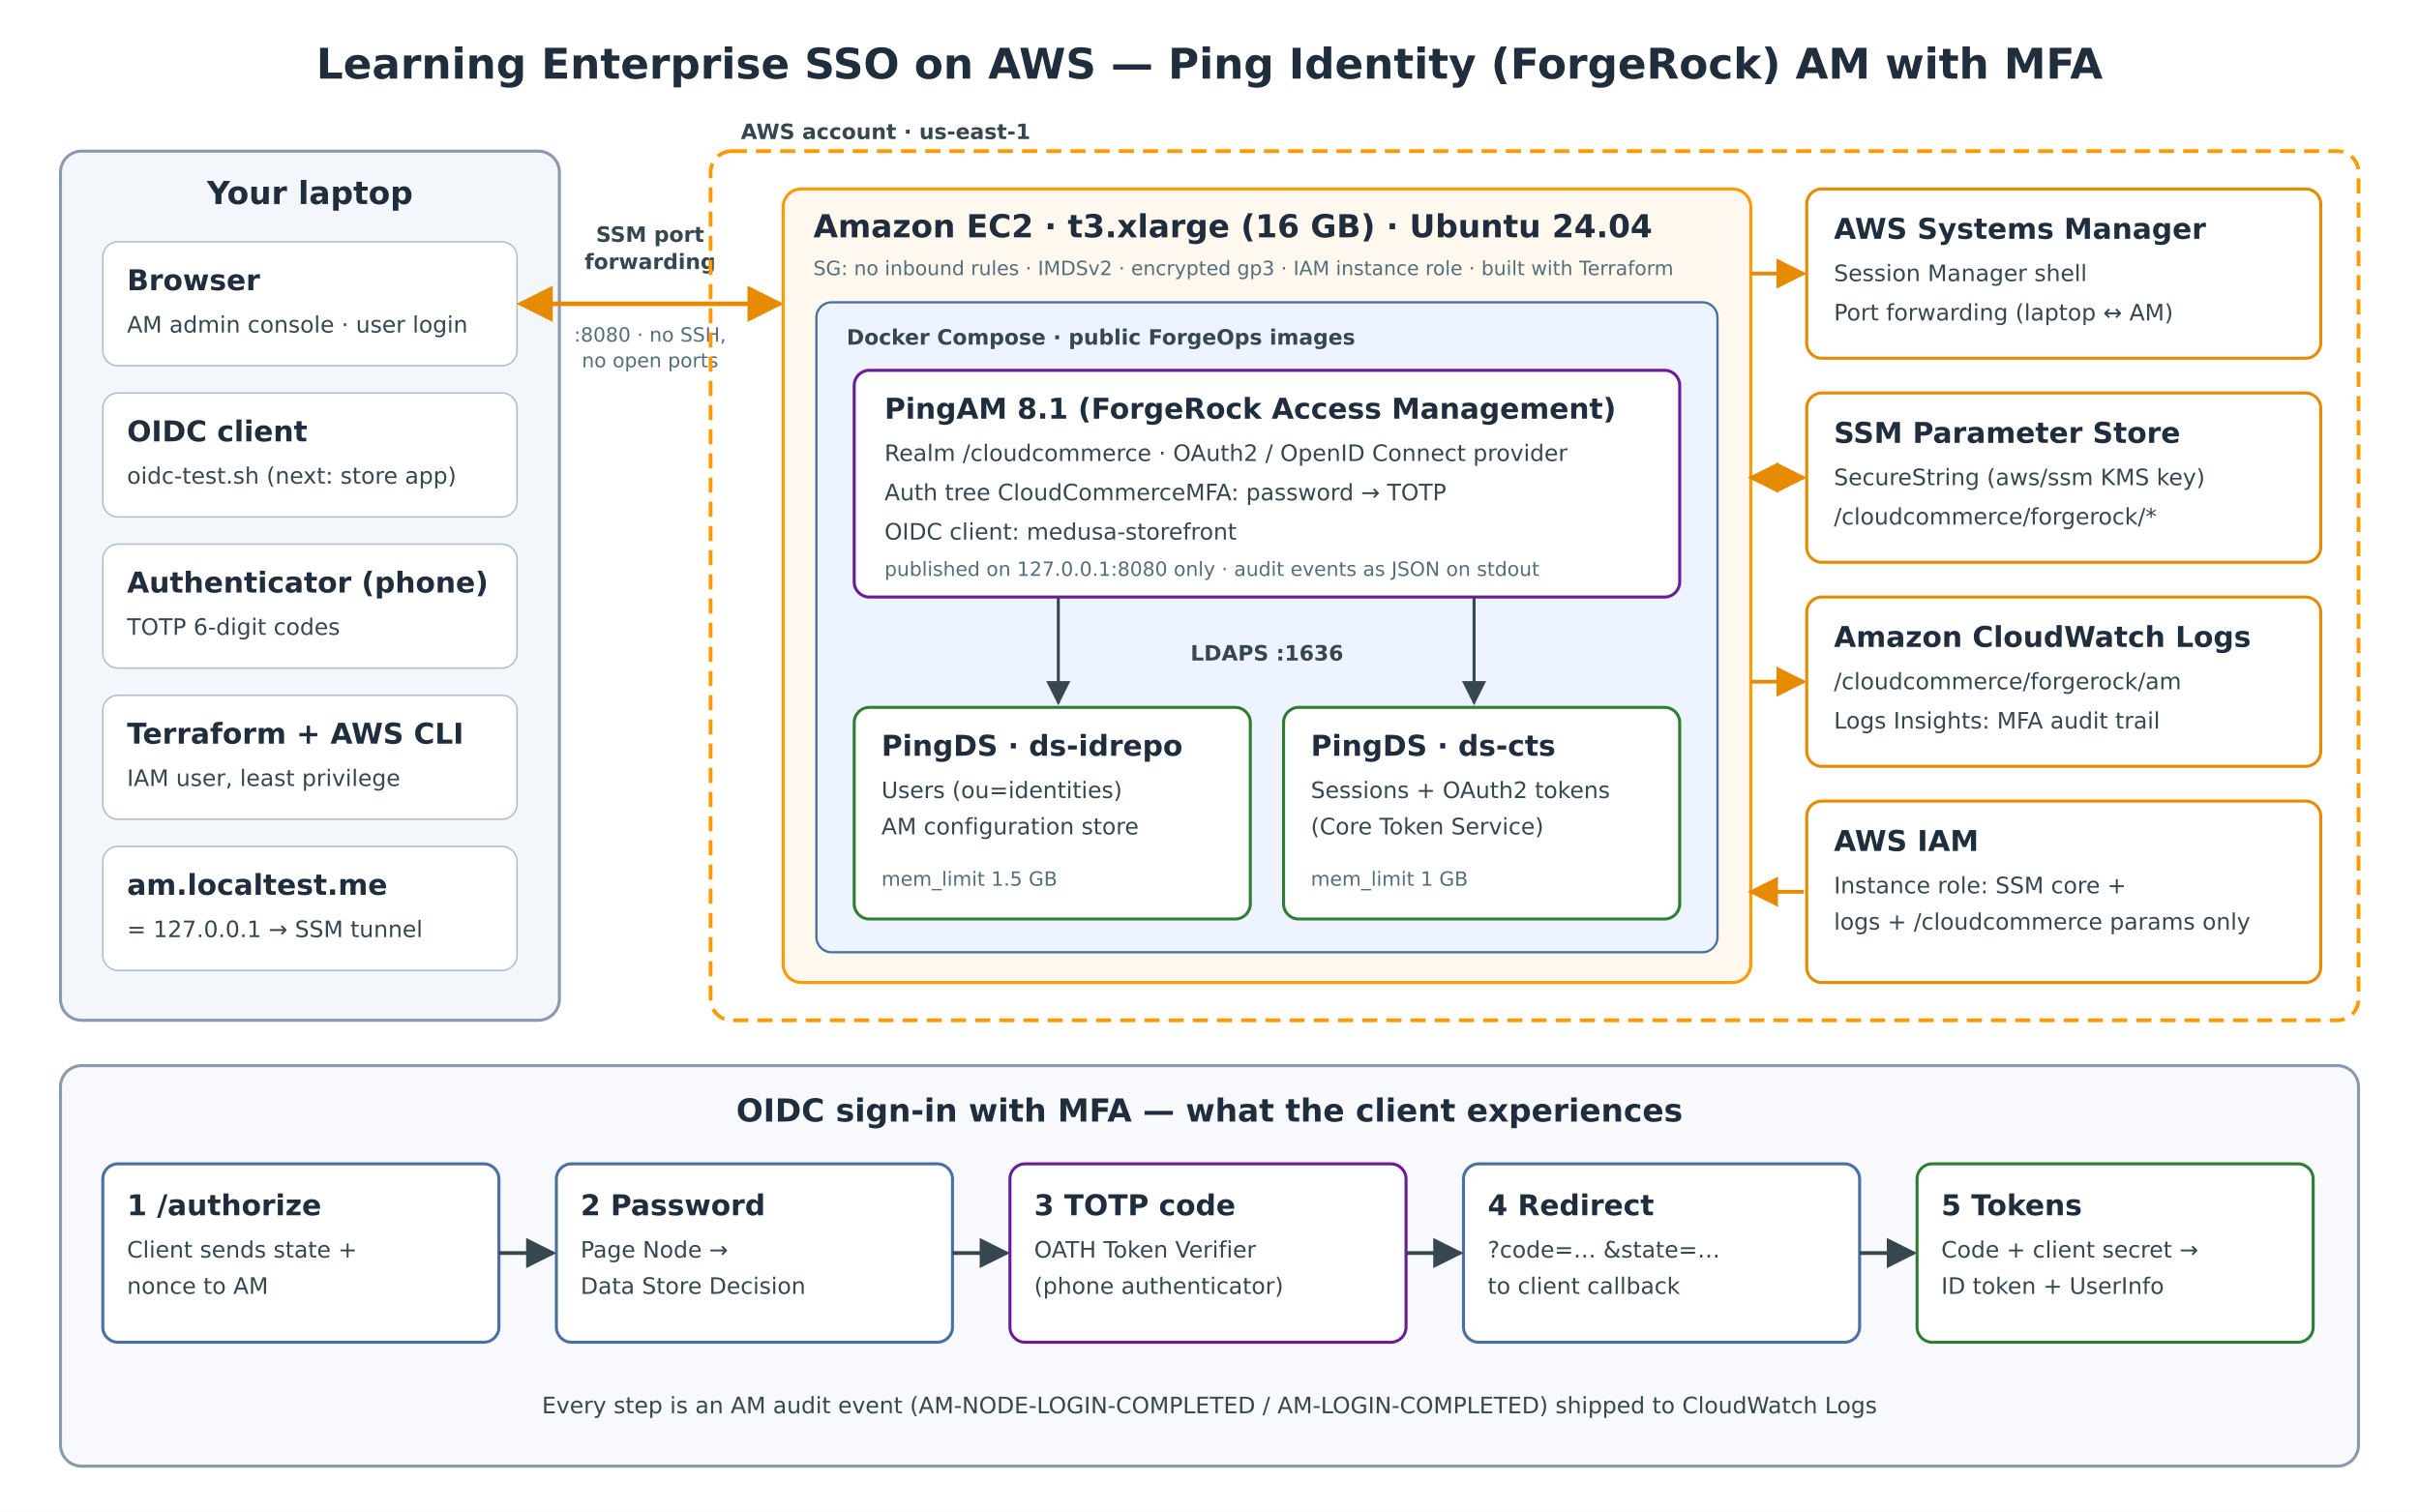
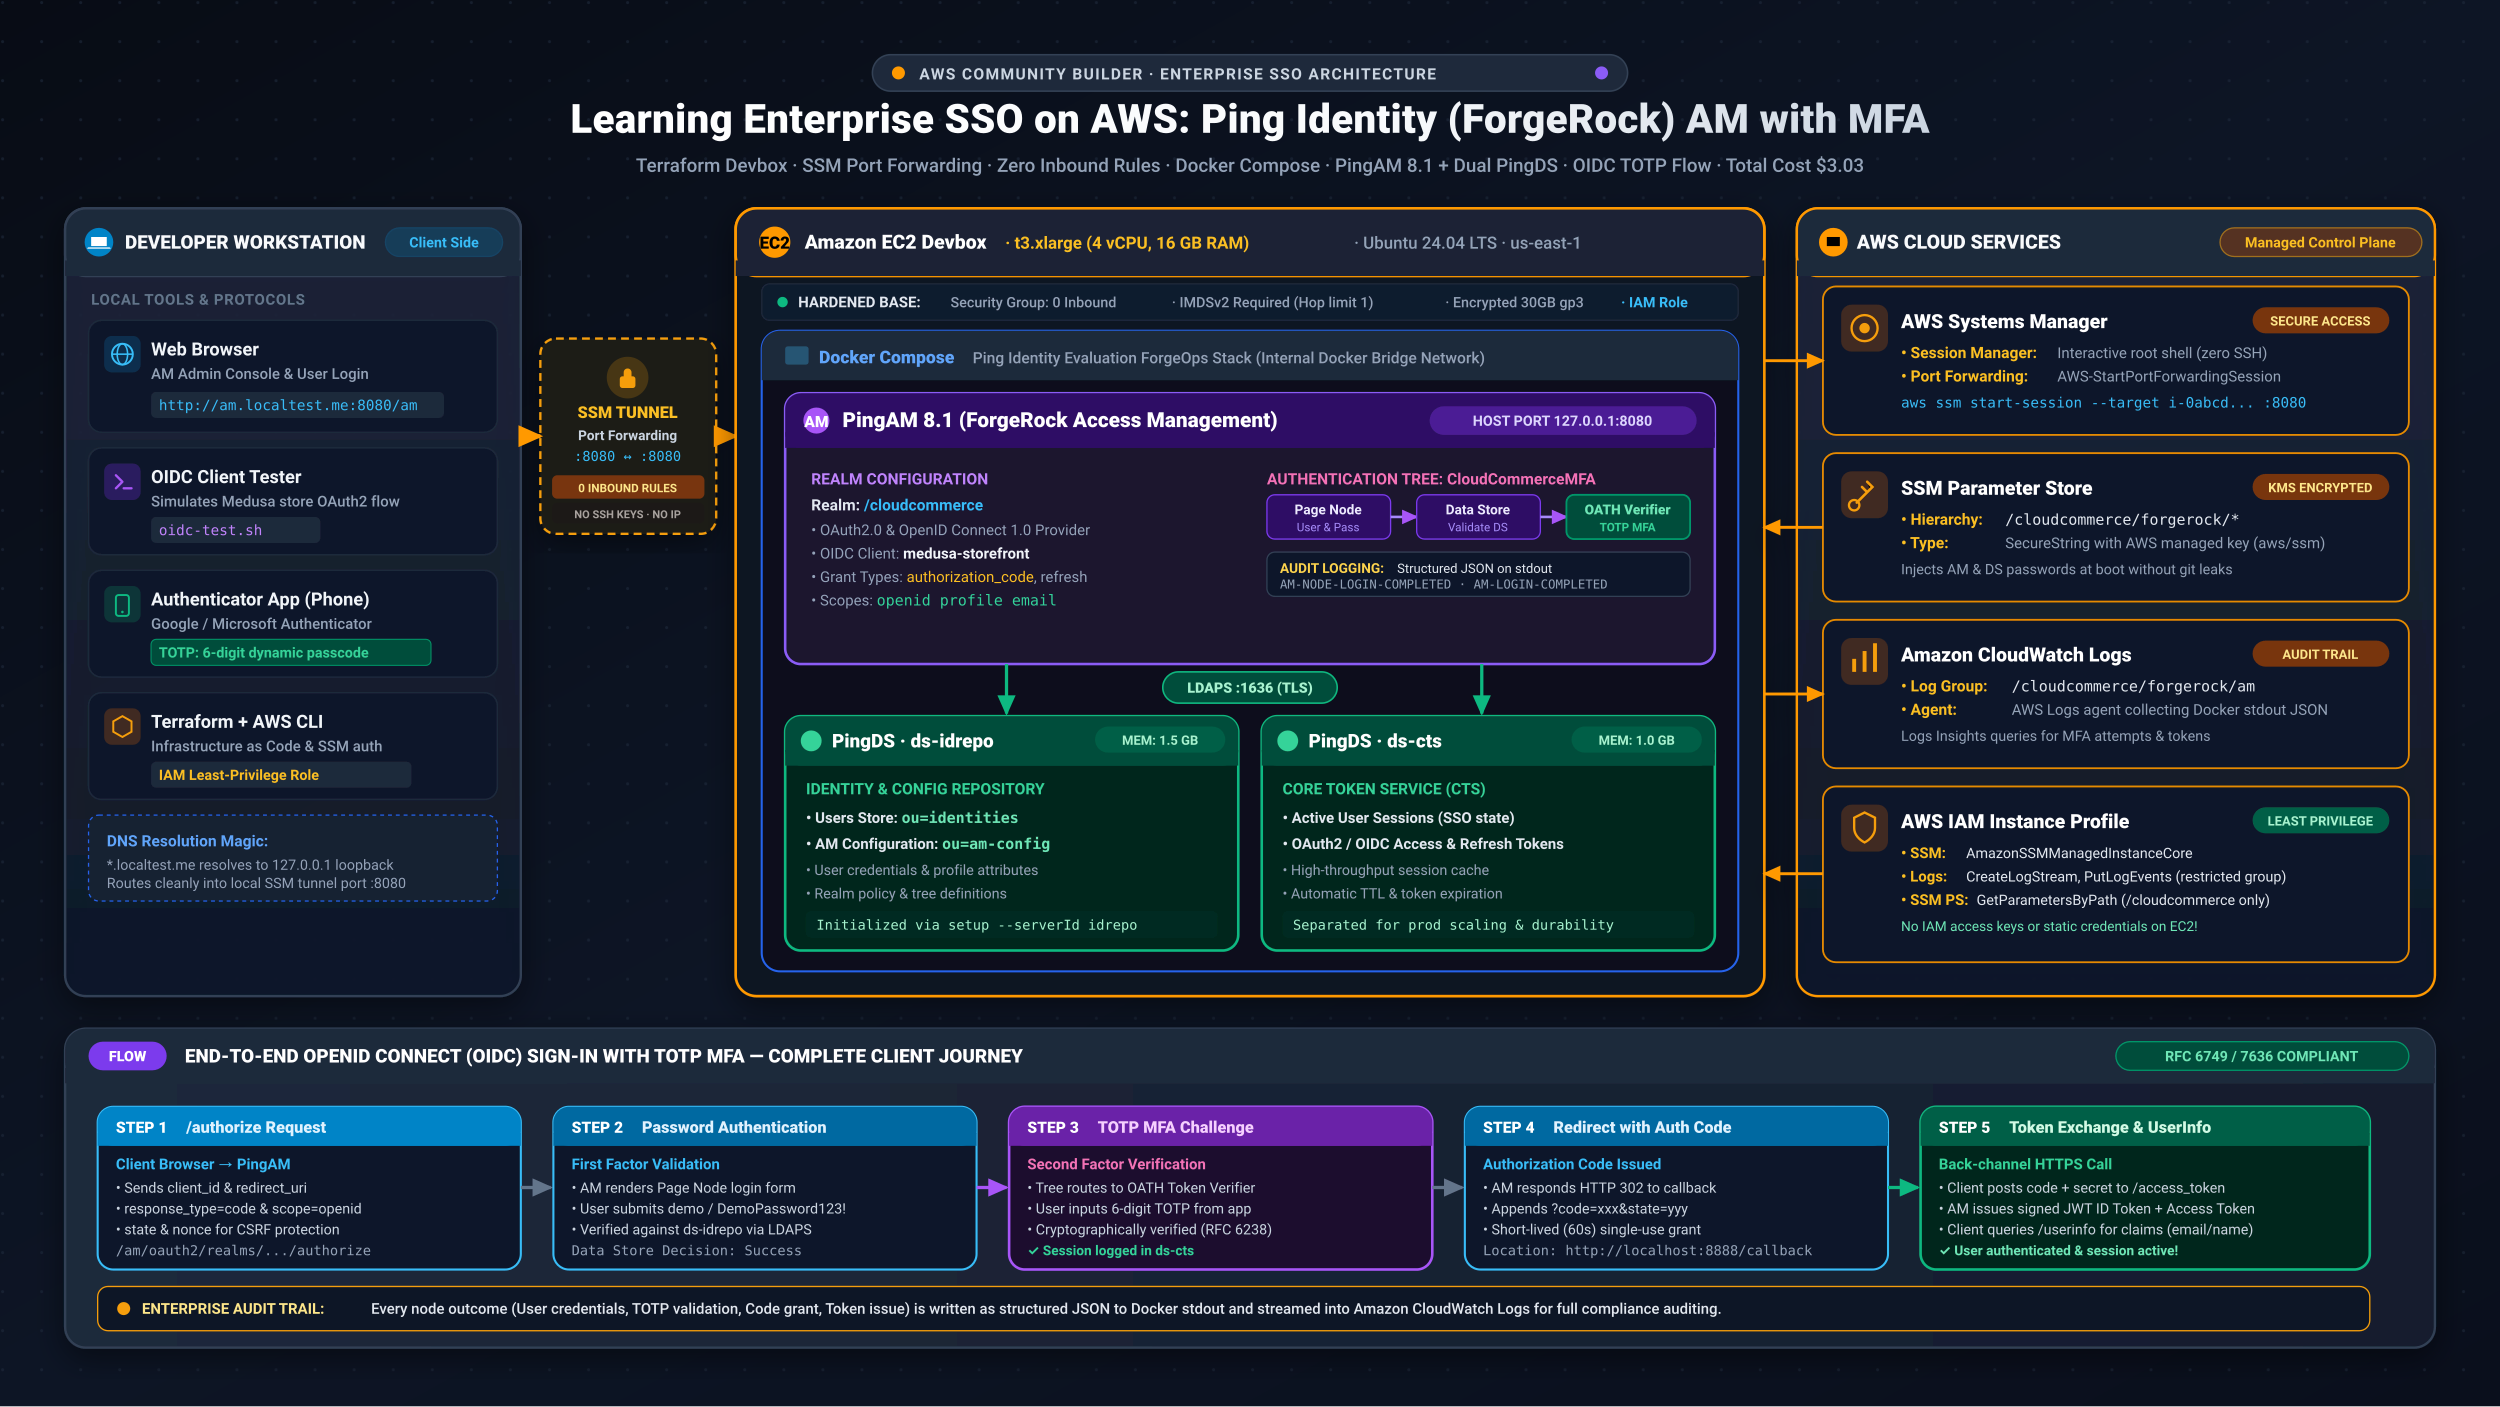
- <svg xmlns="http://www.w3.org/2000/svg" width="1600" height="1000" viewBox="0 0 1600 1000" font-family="DejaVu Sans, Noto Sans, Arial, sans-serif">
+ <svg xmlns="http://www.w3.org/2000/svg" viewBox="0 0 1920 1080" width="1920" height="1080" font-family="-apple-system, BlinkMacSystemFont, 'Segoe UI', Roboto, Helvetica, Arial, sans-serif">
  <defs>
-     <marker id="a" viewBox="0 0 10 10" refX="9" refY="5" markerWidth="8" markerHeight="8" orient="auto-start-reverse">
-       <path d="M0,0 L10,5 L0,10 z" fill="#37474F" />
-     </marker>
-     <marker id="ao" viewBox="0 0 10 10" refX="9" refY="5" markerWidth="8" markerHeight="8" orient="auto-start-reverse">
-       <path d="M0,0 L10,5 L0,10 z" fill="#E68A00" />
-     </marker>
-     <style>
-       .t  { font-size: 19px; font-weight: bold; fill: #1F2D3D; }
-       .s  { font-size: 15px; fill: #37474F; }
-       .xs { font-size: 13px; fill: #546E7A; }
-       .h  { font-size: 21px; font-weight: bold; fill: #1F2D3D; }
-       .lb { font-size: 14px; fill: #37474F; font-weight: bold; }
-     </style>
+     <linearGradient id="bgGrad" x1="0%" y1="0%" x2="100%" y2="100%">
+       <stop offset="0%" stop-color="#080C15" />
+       <stop offset="50%" stop-color="#0D1525" />
+       <stop offset="100%" stop-color="#0A0F1C" />
+     </linearGradient>
+     <linearGradient id="titleGrad" x1="0%" y1="0%" x2="100%" y2="0%">
+       <stop offset="0%" stop-color="#FFFFFF" />
+       <stop offset="60%" stop-color="#F8FAFC" />
+       <stop offset="100%" stop-color="#CBD5E1" />
+     </linearGradient>
+     <linearGradient id="orangeGrad" x1="0%" y1="0%" x2="100%" y2="100%">
+       <stop offset="0%" stop-color="#FF9900" />
+       <stop offset="100%" stop-color="#F57C00" />
+     </linearGradient>
+     <linearGradient id="cardBg" x1="0%" y1="0%" x2="0%" y2="100%">
+       <stop offset="0%" stop-color="#1E293B" stop-opacity="0.85" />
+       <stop offset="100%" stop-color="#0F172A" stop-opacity="0.95" />
+     </linearGradient>
+     <linearGradient id="flowGrad" x1="0%" y1="0%" x2="100%" y2="0%">
+       <stop offset="0%" stop-color="#1E293B" />
+       <stop offset="100%" stop-color="#141D2E" />
+     </linearGradient>
+     <filter id="shadow" x="-10%" y="-10%" width="120%" height="120%">
+       <feDropShadow dx="0" dy="8" stdDeviation="12" flood-color="#000000" flood-opacity="0.45" />
+     </filter>
+     <marker id="arrowOrange" viewBox="0 0 10 10" refX="8" refY="5" markerWidth="7" markerHeight="7" orient="auto-start-reverse">
+       <path d="M0,1 L9,5 L0,9 z" fill="#FF9900" />
+     </marker>
+     <marker id="arrowBlue" viewBox="0 0 10 10" refX="8" refY="5" markerWidth="7" markerHeight="7" orient="auto-start-reverse">
+       <path d="M0,1 L9,5 L0,9 z" fill="#38BDF8" />
+     </marker>
+     <marker id="arrowGreen" viewBox="0 0 10 10" refX="8" refY="5" markerWidth="7" markerHeight="7" orient="auto-start-reverse">
+       <path d="M0,1 L9,5 L0,9 z" fill="#10B981" />
+     </marker>
+     <marker id="arrowPurple" viewBox="0 0 10 10" refX="8" refY="5" markerWidth="7" markerHeight="7" orient="auto-start-reverse">
+       <path d="M0,1 L9,5 L0,9 z" fill="#A855F7" />
+     </marker>
+     <marker id="arrowGray" viewBox="0 0 10 10" refX="8" refY="5" markerWidth="7" markerHeight="7" orient="auto-start-reverse">
+       <path d="M0,1 L9,5 L0,9 z" fill="#64748B" />
+     </marker>
+     <pattern id="gridDots" x="0" y="0" width="30" height="30" patternUnits="userSpaceOnUse">
+       <circle cx="2" cy="2" r="1.2" fill="#1E293B" opacity="0.6" />
+     </pattern>
  </defs>
-   <rect width="1600" height="1000" fill="#FFFFFF" />
-   <text x="800" y="52" text-anchor="middle" font-size="28" font-weight="bold" fill="#1F2D3D">Learning Enterprise SSO on AWS — Ping Identity (ForgeRock) AM with MFA</text>
-   <rect x="40" y="100" width="330" height="575" rx="14" fill="#F3F6FA" stroke="#8A99AD" stroke-width="2" />
-   <text x="205" y="135" text-anchor="middle" class="h">Your laptop</text>
-   <g>
-     <rect x="68" y="160" width="274" height="82" rx="10" fill="#FFFFFF" stroke="#B0BEC5" />
-     <text x="84" y="192" class="t">Browser</text>
-     <text x="84" y="220" class="s">AM admin console · user login</text>
-     <rect x="68" y="260" width="274" height="82" rx="10" fill="#FFFFFF" stroke="#B0BEC5" />
-     <text x="84" y="292" class="t">OIDC client</text>
-     <text x="84" y="320" class="s">oidc-test.sh (next: store app)</text>
-     <rect x="68" y="360" width="274" height="82" rx="10" fill="#FFFFFF" stroke="#B0BEC5" />
-     <text x="84" y="392" class="t">Authenticator (phone)</text>
-     <text x="84" y="420" class="s">TOTP 6-digit codes</text>
-     <rect x="68" y="460" width="274" height="82" rx="10" fill="#FFFFFF" stroke="#B0BEC5" />
-     <text x="84" y="492" class="t">Terraform + AWS CLI</text>
-     <text x="84" y="520" class="s">IAM user, least privilege</text>
-     <rect x="68" y="560" width="274" height="82" rx="10" fill="#FFFFFF" stroke="#B0BEC5" />
-     <text x="84" y="592" class="t">am.localtest.me</text>
-     <text x="84" y="620" class="s">= 127.0.0.1 → SSM tunnel</text>
-   </g>
-   <line x1="344" y1="201" x2="516" y2="201" stroke="#E68A00" stroke-width="3" marker-end="url(#ao)" marker-start="url(#ao)" />
-   <text x="430" y="160" text-anchor="middle" class="lb">SSM port</text>
-   <text x="430" y="178" text-anchor="middle" class="lb">forwarding</text>
-   <text x="430" y="226" text-anchor="middle" class="xs">:8080 · no SSH,</text>
-   <text x="430" y="243" text-anchor="middle" class="xs">no open ports</text>
-   <rect x="470" y="100" width="1090" height="575" rx="14" fill="none" stroke="#FF9900" stroke-width="2.5" stroke-dasharray="10 6" />
-   <text x="490" y="92" class="lb" fill="#E68A00">AWS account · us-east-1</text>
-   <rect x="518" y="125" width="640" height="525" rx="12" fill="#FFF8EE" stroke="#FF9900" stroke-width="2" />
-   <text x="538" y="157" class="h">Amazon EC2 · t3.xlarge (16 GB) · Ubuntu 24.04</text>
-   <text x="538" y="182" class="xs">SG: no inbound rules · IMDSv2 · encrypted gp3 · IAM instance role · built with Terraform</text>
-   <rect x="540" y="200" width="596" height="430" rx="10" fill="#EEF4FF" stroke="#4A6FA5" stroke-width="1.5" />
-   <text x="560" y="228" class="lb" fill="#2C4A7A">Docker Compose · public ForgeOps images</text>
-   <rect x="565" y="245" width="546" height="150" rx="10" fill="#FFFFFF" stroke="#6A1B9A" stroke-width="2" />
-   <text x="585" y="277" class="t">PingAM 8.1 (ForgeRock Access Management)</text>
-   <text x="585" y="305" class="s">Realm /cloudcommerce · OAuth2 / OpenID Connect provider</text>
-   <text x="585" y="331" class="s">Auth tree CloudCommerceMFA: password → TOTP</text>
-   <text x="585" y="357" class="s">OIDC client: medusa-storefront</text>
-   <text x="585" y="381" class="xs">published on 127.0.0.1:8080 only · audit events as JSON on stdout</text>
-   <line x1="700" y1="395" x2="700" y2="465" stroke="#37474F" stroke-width="2" marker-end="url(#a)" />
-   <line x1="975" y1="395" x2="975" y2="465" stroke="#37474F" stroke-width="2" marker-end="url(#a)" />
-   <text x="838" y="437" text-anchor="middle" class="lb">LDAPS :1636</text>
-   <rect x="565" y="468" width="262" height="140" rx="10" fill="#FFFFFF" stroke="#2E7D32" stroke-width="2" />
-   <text x="583" y="500" class="t">PingDS · ds-idrepo</text>
-   <text x="583" y="528" class="s">Users (ou=identities)</text>
-   <text x="583" y="552" class="s">AM configuration store</text>
-   <text x="583" y="586" class="xs">mem_limit 1.5 GB</text>
-   <rect x="849" y="468" width="262" height="140" rx="10" fill="#FFFFFF" stroke="#2E7D32" stroke-width="2" />
-   <text x="867" y="500" class="t">PingDS · ds-cts</text>
-   <text x="867" y="528" class="s">Sessions + OAuth2 tokens</text>
-   <text x="867" y="552" class="s">(Core Token Service)</text>
-   <text x="867" y="586" class="xs">mem_limit 1 GB</text>
-   <g>
-     <rect x="1195" y="125" width="340" height="112" rx="10" fill="#FFFFFF" stroke="#E68A00" stroke-width="2" />
-     <text x="1213" y="158" class="t">AWS Systems Manager</text>
-     <text x="1213" y="186" class="s">Session Manager shell</text>
-     <text x="1213" y="212" class="s">Port forwarding (laptop ↔ AM)</text>
-     <rect x="1195" y="260" width="340" height="112" rx="10" fill="#FFFFFF" stroke="#E68A00" stroke-width="2" />
-     <text x="1213" y="293" class="t">SSM Parameter Store</text>
-     <text x="1213" y="321" class="s">SecureString (aws/ssm KMS key)</text>
-     <text x="1213" y="347" class="s">/cloudcommerce/forgerock/*</text>
-     <rect x="1195" y="395" width="340" height="112" rx="10" fill="#FFFFFF" stroke="#E68A00" stroke-width="2" />
-     <text x="1213" y="428" class="t">Amazon CloudWatch Logs</text>
-     <text x="1213" y="456" class="s">/cloudcommerce/forgerock/am</text>
-     <text x="1213" y="482" class="s">Logs Insights: MFA audit trail</text>
-     <rect x="1195" y="530" width="340" height="120" rx="10" fill="#FFFFFF" stroke="#E68A00" stroke-width="2" />
-     <text x="1213" y="563" class="t">AWS IAM</text>
-     <text x="1213" y="591" class="s">Instance role: SSM core +</text>
-     <text x="1213" y="615" class="s">logs + /cloudcommerce params only</text>
-   </g>
-   <line x1="1158" y1="181" x2="1193" y2="181" stroke="#E68A00" stroke-width="2.5" marker-end="url(#ao)" />
-   <line x1="1158" y1="316" x2="1193" y2="316" stroke="#E68A00" stroke-width="2.5" marker-end="url(#ao)" marker-start="url(#ao)" />
-   <line x1="1158" y1="451" x2="1193" y2="451" stroke="#E68A00" stroke-width="2.5" marker-end="url(#ao)" />
-   <line x1="1158" y1="590" x2="1193" y2="590" stroke="#E68A00" stroke-width="2.5" marker-start="url(#ao)" />
-   <rect x="40" y="705" width="1520" height="265" rx="14" fill="#F7F9FC" stroke="#8A99AD" stroke-width="2" />
-   <text x="800" y="742" text-anchor="middle" class="h">OIDC sign-in with MFA — what the client experiences</text>
-   <g>
-     <rect x="68" y="770" width="262" height="118" rx="10" fill="#FFFFFF" stroke="#4A6FA5" stroke-width="2" />
-     <text x="84" y="804" class="t">1  /authorize</text>
-     <text x="84" y="832" class="s">Client sends state +</text>
-     <text x="84" y="856" class="s">nonce to AM</text>
-     <rect x="368" y="770" width="262" height="118" rx="10" fill="#FFFFFF" stroke="#4A6FA5" stroke-width="2" />
-     <text x="384" y="804" class="t">2  Password</text>
-     <text x="384" y="832" class="s">Page Node →</text>
-     <text x="384" y="856" class="s">Data Store Decision</text>
-     <rect x="668" y="770" width="262" height="118" rx="10" fill="#FFFFFF" stroke="#6A1B9A" stroke-width="2" />
-     <text x="684" y="804" class="t">3  TOTP code</text>
-     <text x="684" y="832" class="s">OATH Token Verifier</text>
-     <text x="684" y="856" class="s">(phone authenticator)</text>
-     <rect x="968" y="770" width="262" height="118" rx="10" fill="#FFFFFF" stroke="#4A6FA5" stroke-width="2" />
-     <text x="984" y="804" class="t">4  Redirect</text>
-     <text x="984" y="832" class="s">?code=… &amp;state=…</text>
-     <text x="984" y="856" class="s">to client callback</text>
-     <rect x="1268" y="770" width="262" height="118" rx="10" fill="#FFFFFF" stroke="#2E7D32" stroke-width="2" />
-     <text x="1284" y="804" class="t">5  Tokens</text>
-     <text x="1284" y="832" class="s">Code + client secret →</text>
-     <text x="1284" y="856" class="s">ID token + UserInfo</text>
-   </g>
-   <line x1="330" y1="829" x2="366" y2="829" stroke="#37474F" stroke-width="2.5" marker-end="url(#a)" />
-   <line x1="630" y1="829" x2="666" y2="829" stroke="#37474F" stroke-width="2.5" marker-end="url(#a)" />
-   <line x1="930" y1="829" x2="966" y2="829" stroke="#37474F" stroke-width="2.5" marker-end="url(#a)" />
-   <line x1="1230" y1="829" x2="1266" y2="829" stroke="#37474F" stroke-width="2.5" marker-end="url(#a)" />
-   <text x="800" y="935" text-anchor="middle" class="s">Every step is an AM audit event (AM-NODE-LOGIN-COMPLETED / AM-LOGIN-COMPLETED) shipped to CloudWatch Logs</text>
+   <rect width="1920" height="1080" fill="url(#bgGrad)" />
+   <rect width="1920" height="1080" fill="url(#gridDots)" />
+   <g id="header">
+     <rect x="670" y="42" width="580" height="28" rx="14" fill="#1E293B" stroke="#334155" stroke-width="1.2" />
+     <circle cx="690" cy="56" r="5" fill="#FF9900" />
+     <text x="706" y="61" font-size="12" font-weight="700" fill="#CBD5E1" letter-spacing="1">AWS COMMUNITY BUILDER · ENTERPRISE SSO ARCHITECTURE</text>
+     <circle cx="1230" cy="56" r="5" fill="#8B5CF6" />
+     <text x="960" y="102" text-anchor="middle" font-size="31" font-weight="800" fill="url(#titleGrad)" letter-spacing="0.2">
+       Learning Enterprise SSO on AWS: Ping Identity (ForgeRock) AM with MFA
+     </text>
+     <text x="960" y="132" text-anchor="middle" font-size="14.5" font-weight="500" fill="#94A3B8">
+       Terraform Devbox · SSM Port Forwarding · Zero Inbound Rules · Docker Compose · PingAM 8.1 + Dual PingDS · OIDC TOTP Flow · Total Cost $3.03
+     </text>
+   </g>
+   <g id="workstation" filter="url(#shadow)">
+     <rect x="50" y="160" width="350" height="605" rx="16" fill="url(#cardBg)" stroke="#334155" stroke-width="1.8" />
+     <rect x="50" y="160" width="350" height="52" rx="16" fill="#1E293B" stroke="#334155" stroke-width="1.8" />
+     <rect x="50" y="200" width="350" height="12" fill="#1E293B" />
+     <circle cx="76" cy="186" r="11" fill="#0284C7" />
+     <path d="M70,182 L82,182 L82,189 L70,189 Z M68,190 L84,190 C84.5,190 85,190.5 85,191 L67,191 C67,190.5 67.5,190 68,190 Z" fill="#FFFFFF" />
+     <text x="96" y="191" font-size="14.5" font-weight="800" fill="#F8FAFC">DEVELOPER WORKSTATION</text>
+     <rect x="296" y="175" width="90" height="22" rx="11" fill="#0369A1" opacity="0.3" stroke="#0284C7" stroke-width="1" />
+     <text x="341" y="190" text-anchor="middle" font-size="11" font-weight="700" fill="#38BDF8">Client Side</text>
+     <text x="70" y="234" font-size="11.5" font-weight="600" fill="#64748B" letter-spacing="0.5">LOCAL TOOLS &amp; PROTOCOLS</text>
+     <g transform="translate(68, 246)">
+       <rect width="314" height="86" rx="10" fill="#0F172A" stroke="#1E293B" stroke-width="1.2" />
+       <rect x="12" y="12" width="28" height="28" rx="6" fill="#0369A1" opacity="0.3" />
+       <circle cx="26" cy="26" r="8" fill="none" stroke="#38BDF8" stroke-width="1.5" />
+       <ellipse cx="26" cy="26" rx="4" ry="8" fill="none" stroke="#38BDF8" stroke-width="1.2" />
+       <line x1="18" y1="26" x2="34" y2="26" stroke="#38BDF8" stroke-width="1.2" />
+       <text x="48" y="27" font-size="14" font-weight="700" fill="#F1F5F9">Web Browser</text>
+       <text x="48" y="45" font-size="11.5" font-weight="500" fill="#94A3B8">AM Admin Console &amp; User Login</text>
+       <rect x="48" y="55" width="225" height="20" rx="4" fill="#1E293B" />
+       <text x="54" y="69" font-size="11" font-family="monospace" fill="#38BDF8">http://am.localtest.me:8080/am</text>
+     </g>
+     <g transform="translate(68, 344)">
+       <rect width="314" height="82" rx="10" fill="#0F172A" stroke="#1E293B" stroke-width="1.2" />
+       <rect x="12" y="12" width="28" height="28" rx="6" fill="#6D28D9" opacity="0.3" />
+       <path d="M21,21 L26,26 L21,31 M27,31 L33,31" stroke="#A855F7" stroke-width="1.8" stroke-linecap="round" stroke-linejoin="round" fill="none" />
+       <text x="48" y="27" font-size="14" font-weight="700" fill="#F1F5F9">OIDC Client Tester</text>
+       <text x="48" y="45" font-size="11.5" font-weight="500" fill="#94A3B8">Simulates Medusa store OAuth2 flow</text>
+       <rect x="48" y="53" width="130" height="20" rx="4" fill="#1E293B" />
+       <text x="54" y="67" font-size="11" font-family="monospace" fill="#C084FC">oidc-test.sh</text>
+     </g>
+     <g transform="translate(68, 438)">
+       <rect width="314" height="82" rx="10" fill="#0F172A" stroke="#1E293B" stroke-width="1.2" />
+       <rect x="12" y="12" width="28" height="28" rx="6" fill="#047857" opacity="0.3" />
+       <rect x="21" y="19" width="10" height="16" rx="2" fill="none" stroke="#10B981" stroke-width="1.5" />
+       <circle cx="26" cy="32" r="1" fill="#10B981" />
+       <text x="48" y="27" font-size="14" font-weight="700" fill="#F1F5F9">Authenticator App (Phone)</text>
+       <text x="48" y="45" font-size="11.5" font-weight="500" fill="#94A3B8">Google / Microsoft Authenticator</text>
+       <rect x="48" y="53" width="215" height="20" rx="4" fill="#064E3B" stroke="#059669" stroke-width="0.8" />
+       <text x="54" y="67" font-size="11" font-weight="600" fill="#34D399">TOTP: 6-digit dynamic passcode</text>
+     </g>
+     <g transform="translate(68, 532)">
+       <rect width="314" height="82" rx="10" fill="#0F172A" stroke="#1E293B" stroke-width="1.2" />
+       <rect x="12" y="12" width="28" height="28" rx="6" fill="#B45309" opacity="0.3" />
+       <polygon points="26,18 33,22 33,30 26,34 19,30 19,22" fill="none" stroke="#F59E0B" stroke-width="1.5" />
+       <text x="48" y="27" font-size="14" font-weight="700" fill="#F1F5F9">Terraform + AWS CLI</text>
+       <text x="48" y="45" font-size="11.5" font-weight="500" fill="#94A3B8">Infrastructure as Code &amp; SSM auth</text>
+       <rect x="48" y="53" width="200" height="20" rx="4" fill="#1E293B" />
+       <text x="54" y="67" font-size="11" font-weight="600" fill="#FBBF24">IAM Least-Privilege Role</text>
+     </g>
+     <g transform="translate(68, 626)">
+       <rect width="314" height="66" rx="8" fill="#162032" stroke="#2563EB" stroke-width="1" stroke-dasharray="3 3" />
+       <text x="14" y="24" font-size="12" font-weight="700" fill="#60A5FA">DNS Resolution Magic:</text>
+       <text x="14" y="42" font-size="11" fill="#94A3B8">*.localtest.me resolves to 127.0.0.1 loopback</text>
+       <text x="14" y="56" font-size="11" fill="#94A3B8">Routes cleanly into local SSM tunnel port :8080</text>
+     </g>
+   </g>
+   <g id="ssm-tunnel">
+     <rect x="415" y="260" width="135" height="150" rx="12" fill="#1E1B18" stroke="#F59E0B" stroke-width="1.8" stroke-dasharray="6 4" filter="url(#shadow)" />
+     <circle cx="482" cy="290" r="16" fill="#F59E0B" opacity="0.2" />
+     <path d="M478,289 L486,289 C487.1,289 488,289.9 488,291 L488,296 C488,297.1 487.1,298 486,298 L478,298 C476.9,298 476,297.1 476,296 L476,291 C476,289.9 476.9,289 478,289 Z M479,289 L479,286 C479,284.3 480.3,283 482,283 C483.7,283 485,284.3 485,286 L485,289 Z" fill="#F59E0B" />
+     <text x="482" y="321" text-anchor="middle" font-size="12.5" font-weight="800" fill="#FBBF24">SSM TUNNEL</text>
+     <text x="482" y="338" text-anchor="middle" font-size="10.5" font-weight="600" fill="#CBD5E1">Port Forwarding</text>
+     <text x="482" y="354" text-anchor="middle" font-size="10.5" font-family="monospace" fill="#38BDF8">:8080 ↔ :8080</text>
+     <rect x="424" y="365" width="117" height="18" rx="4" fill="#78350F" />
+     <text x="482" y="378" text-anchor="middle" font-size="9" font-weight="700" fill="#FDE68A">0 INBOUND RULES</text>
+     <rect x="424" y="386" width="117" height="16" rx="4" fill="#1C1917" />
+     <text x="482" y="398" text-anchor="middle" font-size="8.5" font-weight="600" fill="#A8A29E">NO SSH KEYS · NO IP</text>
+     <line x1="400" y1="335" x2="415" y2="335" stroke="#F59E0B" stroke-width="3" marker-end="url(#arrowOrange)" />
+     <line x1="550" y1="335" x2="565" y2="335" stroke="#F59E0B" stroke-width="3" marker-end="url(#arrowOrange)" />
+   </g>
+   <g id="ec2-instance" filter="url(#shadow)">
+     <rect x="565" y="160" width="790" height="605" rx="16" fill="#0C1322" stroke="#FF9900" stroke-width="2" />
+     <rect x="565" y="160" width="790" height="52" rx="16" fill="#1A2234" stroke="#FF9900" stroke-width="2" />
+     <rect x="565" y="200" width="790" height="12" fill="#1A2234" />
+     <circle cx="595" cy="186" r="12" fill="#FF9900" />
+     <text x="595" y="191" text-anchor="middle" font-size="13" font-weight="900" fill="#000000">EC2</text>
+     <text x="618" y="191" font-size="15" font-weight="800" fill="#FFFFFF">Amazon EC2 Devbox</text>
+     <text x="772" y="191" font-size="13" font-weight="600" fill="#FBBF24">· t3.xlarge (4 vCPU, 16 GB RAM)</text>
+     <text x="1040" y="191" font-size="13" font-weight="500" fill="#94A3B8">· Ubuntu 24.04 LTS · us-east-1</text>
+     <g transform="translate(585, 218)">
+       <rect width="750" height="28" rx="6" fill="#111C2E" stroke="#1E293B" stroke-width="1" />
+       <circle cx="16" cy="14" r="4" fill="#10B981" />
+       <text x="28" y="18" font-size="11.5" font-weight="700" fill="#E2E8F0">HARDENED BASE:</text>
+       <text x="145" y="18" font-size="11" font-weight="500" fill="#94A3B8">Security Group: 0 Inbound</text>
+       <text x="315" y="18" font-size="11" font-weight="500" fill="#94A3B8">· IMDSv2 Required (Hop limit 1)</text>
+       <text x="525" y="18" font-size="11" font-weight="500" fill="#94A3B8">· Encrypted 30GB gp3</text>
+       <text x="660" y="18" font-size="11" font-weight="600" fill="#38BDF8">· IAM Role</text>
+     </g>
+     <g transform="translate(585, 254)">
+       <rect width="750" height="492" rx="14" fill="#0A0E1A" stroke="#2563EB" stroke-width="1.6" />
+       <path d="M0,14 C0,6.2 6.2,0 14,0 L736,0 C743.8,0 750,6.2 750,14 L750,38 L0,38 Z" fill="#1E293B" />
+       <rect x="18" y="12" width="18" height="14" rx="2" fill="#38BDF8" opacity="0.3" />
+       <text x="44" y="25" font-size="13.5" font-weight="800" fill="#60A5FA">Docker Compose</text>
+       <text x="162" y="25" font-size="12" font-weight="500" fill="#94A3B8">Ping Identity Evaluation ForgeOps Stack (Internal Docker Bridge Network)</text>
+       <g transform="translate(18, 48)">
+         <rect width="714" height="208" rx="12" fill="#1A132F" stroke="#8B5CF6" stroke-width="2" />
+         <rect width="714" height="42" rx="12" fill="#2E1065" />
+         <rect y="30" width="714" height="12" fill="#2E1065" />
+         <circle cx="24" cy="21" r="10" fill="#A855F7" />
+         <text x="24" y="26" text-anchor="middle" font-size="12" font-weight="900" fill="#FFFFFF">AM</text>
+         <text x="44" y="26" font-size="16" font-weight="800" fill="#FFFFFF">PingAM 8.1 (ForgeRock Access Management)</text>
+         <rect x="495" y="10" width="205" height="22" rx="11" fill="#4C1D95" />
+         <text x="597" y="25" text-anchor="middle" font-size="11" font-weight="700" fill="#DDD6FE">HOST PORT 127.0.0.1:8080</text>
+         <g transform="translate(20, 54)">
+           <text x="0" y="16" font-size="12" font-weight="700" fill="#C084FC">REALM CONFIGURATION</text>
+           <text x="0" y="36" font-size="12" font-weight="600" fill="#E2E8F0">Realm: <tspan fill="#38BDF8">/cloudcommerce</tspan>
+           </text>
+           <text x="0" y="55" font-size="11.5" fill="#94A3B8">• OAuth2.0 &amp; OpenID Connect 1.0 Provider</text>
+           <text x="0" y="73" font-size="11.5" fill="#94A3B8">• OIDC Client: <tspan font-weight="700" fill="#F1F5F9">medusa-storefront</tspan>
+           </text>
+           <text x="0" y="91" font-size="11.5" fill="#94A3B8">• Grant Types: <tspan fill="#FBBF24">authorization_code</tspan>, refresh</text>
+           <text x="0" y="109" font-size="11.5" fill="#94A3B8">• Scopes: <tspan font-family="monospace" fill="#34D399">openid profile email</tspan>
+           </text>
+         </g>
+         <g transform="translate(370, 54)">
+           <text x="0" y="16" font-size="12" font-weight="700" fill="#F472B6">AUTHENTICATION TREE: CloudCommerceMFA</text>
+           <g transform="translate(0, 24)">
+             <rect width="95" height="34" rx="6" fill="#2E1065" stroke="#7C3AED" stroke-width="1" />
+             <text x="47" y="15" text-anchor="middle" font-size="10.5" font-weight="700" fill="#EDE9FE">Page Node</text>
+             <text x="47" y="28" text-anchor="middle" font-size="9" fill="#A78BFA">User &amp; Pass</text>
+             <line x1="95" y1="17" x2="115" y2="17" stroke="#A78BFA" stroke-width="2" marker-end="url(#arrowPurple)" />
+             <rect x="115" width="95" height="34" rx="6" fill="#2E1065" stroke="#7C3AED" stroke-width="1" />
+             <text x="162" y="15" text-anchor="middle" font-size="10.5" font-weight="700" fill="#EDE9FE">Data Store</text>
+             <text x="162" y="28" text-anchor="middle" font-size="9" fill="#A78BFA">Validate DS</text>
+             <line x1="210" y1="17" x2="230" y2="17" stroke="#A78BFA" stroke-width="2" marker-end="url(#arrowPurple)" />
+             <rect x="230" width="95" height="34" rx="6" fill="#064E3B" stroke="#059669" stroke-width="1.4" />
+             <text x="277" y="15" text-anchor="middle" font-size="10.5" font-weight="800" fill="#6EE7B7">OATH Verifier</text>
+             <text x="277" y="28" text-anchor="middle" font-size="9" font-weight="700" fill="#34D399">TOTP MFA</text>
+           </g>
+           <rect y="68" width="325" height="34" rx="6" fill="#0F172A" stroke="#334155" stroke-width="1" />
+           <text x="10" y="84" font-size="10.5" font-weight="700" fill="#FCD34D">AUDIT LOGGING:</text>
+           <text x="100" y="84" font-size="10" fill="#E2E8F0">Structured JSON on stdout</text>
+           <text x="10" y="96" font-size="9.5" font-family="monospace" fill="#94A3B8">AM-NODE-LOGIN-COMPLETED · AM-LOGIN-COMPLETED</text>
+         </g>
+       </g>
+       <g transform="translate(18, 256)">
+         <line x1="170" y1="0" x2="170" y2="38" stroke="#10B981" stroke-width="2.5" marker-end="url(#arrowGreen)" />
+         <line x1="535" y1="0" x2="535" y2="38" stroke="#10B981" stroke-width="2.5" marker-end="url(#arrowGreen)" />
+         <rect x="290" y="6" width="134" height="24" rx="12" fill="#064E3B" stroke="#10B981" stroke-width="1.2" />
+         <text x="357" y="22" text-anchor="middle" font-size="11" font-weight="800" fill="#A7F3D0">LDAPS :1636 (TLS)</text>
+       </g>
+       <g transform="translate(18, 296)">
+         <rect width="348" height="180" rx="12" fill="#06281E" stroke="#10B981" stroke-width="2" />
+         <rect width="348" height="38" rx="12" fill="#064E3B" />
+         <rect y="26" width="348" height="12" fill="#064E3B" />
+         <circle cx="20" cy="19" r="8" fill="#34D399" />
+         <text x="36" y="24" font-size="14.5" font-weight="800" fill="#FFFFFF">PingDS · ds-idrepo</text>
+         <rect x="238" y="8" width="100" height="20" rx="10" fill="#065F46" />
+         <text x="288" y="22" text-anchor="middle" font-size="10" font-weight="700" fill="#A7F3D0">MEM: 1.5 GB</text>
+         <text x="16" y="60" font-size="12" font-weight="700" fill="#34D399">IDENTITY &amp; CONFIG REPOSITORY</text>
+         <text x="16" y="82" font-size="11.5" font-weight="600" fill="#E2E8F0">• Users Store: <tspan font-family="monospace" fill="#6EE7B7">ou=identities</tspan>
+         </text>
+         <text x="16" y="102" font-size="11.5" font-weight="600" fill="#E2E8F0">• AM Configuration: <tspan font-family="monospace" fill="#6EE7B7">ou=am-config</tspan>
+         </text>
+         <text x="16" y="122" font-size="11" fill="#94A3B8">• User credentials &amp; profile attributes</text>
+         <text x="16" y="140" font-size="11" fill="#94A3B8">• Realm policy &amp; tree definitions</text>
+         <rect x="16" y="150" width="316" height="20" rx="4" fill="#022C22" />
+         <text x="24" y="164" font-size="10.5" font-family="monospace" fill="#A7F3D0">Initialized via setup --serverId idrepo</text>
+       </g>
+       <g transform="translate(384, 296)">
+         <rect width="348" height="180" rx="12" fill="#06281E" stroke="#10B981" stroke-width="2" />
+         <rect width="348" height="38" rx="12" fill="#064E3B" />
+         <rect y="26" width="348" height="12" fill="#064E3B" />
+         <circle cx="20" cy="19" r="8" fill="#34D399" />
+         <text x="36" y="24" font-size="14.5" font-weight="800" fill="#FFFFFF">PingDS · ds-cts</text>
+         <rect x="238" y="8" width="100" height="20" rx="10" fill="#065F46" />
+         <text x="288" y="22" text-anchor="middle" font-size="10" font-weight="700" fill="#A7F3D0">MEM: 1.0 GB</text>
+         <text x="16" y="60" font-size="12" font-weight="700" fill="#34D399">CORE TOKEN SERVICE (CTS)</text>
+         <text x="16" y="82" font-size="11.5" font-weight="600" fill="#E2E8F0">• Active User Sessions (SSO state)</text>
+         <text x="16" y="102" font-size="11.5" font-weight="600" fill="#E2E8F0">• OAuth2 / OIDC Access &amp; Refresh Tokens</text>
+         <text x="16" y="122" font-size="11" fill="#94A3B8">• High-throughput session cache</text>
+         <text x="16" y="140" font-size="11" fill="#94A3B8">• Automatic TTL &amp; token expiration</text>
+         <rect x="16" y="150" width="316" height="20" rx="4" fill="#022C22" />
+         <text x="24" y="164" font-size="10.5" font-family="monospace" fill="#A7F3D0">Separated for prod scaling &amp; durability</text>
+       </g>
+     </g>
+   </g>
+   <g id="aws-services" filter="url(#shadow)">
+     <rect x="1380" y="160" width="490" height="605" rx="16" fill="url(#cardBg)" stroke="#FF9900" stroke-width="1.8" />
+     <rect x="1380" y="160" width="490" height="52" rx="16" fill="#1E293B" stroke="#FF9900" stroke-width="1.8" />
+     <rect x="1380" y="200" width="490" height="12" fill="#1E293B" />
+     <circle cx="1408" cy="186" r="11" fill="#FF9900" />
+     <path d="M1403,182 L1413,182 L1413,189 L1403,189 Z" fill="#000000" />
+     <text x="1426" y="191" font-size="15" font-weight="800" fill="#F8FAFC">AWS CLOUD SERVICES</text>
+     <rect x="1705" y="175" width="155" height="22" rx="11" fill="#78350F" opacity="0.6" stroke="#F59E0B" stroke-width="1" />
+     <text x="1782" y="190" text-anchor="middle" font-size="11" font-weight="700" fill="#FBBF24">Managed Control Plane</text>
+     <g transform="translate(1400, 220)">
+       <rect width="450" height="114" rx="10" fill="#0F172A" stroke="#E68A00" stroke-width="1.4" />
+       <rect x="14" y="14" width="36" height="36" rx="8" fill="#B45309" opacity="0.3" />
+       <circle cx="32" cy="32" r="10" fill="none" stroke="#F59E0B" stroke-width="1.8" />
+       <circle cx="32" cy="32" r="4" fill="#F59E0B" />
+       <text x="60" y="32" font-size="15" font-weight="800" fill="#FFFFFF">AWS Systems Manager</text>
+       <rect x="330" y="16" width="105" height="20" rx="10" fill="#78350F" />
+       <text x="382" y="30" text-anchor="middle" font-size="10" font-weight="700" fill="#FDE68A">SECURE ACCESS</text>
+       <text x="60" y="55" font-size="12" font-weight="600" fill="#FBBF24">• Session Manager:</text>
+       <text x="180" y="55" font-size="11.5" fill="#94A3B8">Interactive root shell (zero SSH)</text>
+       <text x="60" y="73" font-size="12" font-weight="600" fill="#FBBF24">• Port Forwarding:</text>
+       <text x="180" y="73" font-size="11.5" fill="#94A3B8">AWS-StartPortForwardingSession</text>
+       <text x="60" y="93" font-size="11" font-family="monospace" fill="#38BDF8">aws ssm start-session --target i-0abcd... :8080</text>
+     </g>
+     <g transform="translate(1400, 348)">
+       <rect width="450" height="114" rx="10" fill="#0F172A" stroke="#E68A00" stroke-width="1.4" />
+       <rect x="14" y="14" width="36" height="36" rx="8" fill="#B45309" opacity="0.3" />
+       <path d="M26,38 L38,26 M34,22 L38,26 L36,28 M30,26 L34,30" stroke="#F59E0B" stroke-width="2" stroke-linecap="round" />
+       <circle cx="24" cy="40" r="4" fill="none" stroke="#F59E0B" stroke-width="1.8" />
+       <text x="60" y="32" font-size="15" font-weight="800" fill="#FFFFFF">SSM Parameter Store</text>
+       <rect x="330" y="16" width="105" height="20" rx="10" fill="#78350F" />
+       <text x="382" y="30" text-anchor="middle" font-size="10" font-weight="700" fill="#FDE68A">KMS ENCRYPTED</text>
+       <text x="60" y="55" font-size="12" font-weight="600" fill="#FBBF24">• Hierarchy:</text>
+       <text x="140" y="55" font-size="11.5" font-family="monospace" fill="#E2E8F0">/cloudcommerce/forgerock/*</text>
+       <text x="60" y="73" font-size="12" font-weight="600" fill="#FBBF24">• Type:</text>
+       <text x="140" y="73" font-size="11.5" fill="#94A3B8">SecureString with AWS managed key (aws/ssm)</text>
+       <text x="60" y="93" font-size="11" fill="#94A3B8">Injects AM &amp; DS passwords at boot without git leaks</text>
+     </g>
+     <g transform="translate(1400, 476)">
+       <rect width="450" height="114" rx="10" fill="#0F172A" stroke="#E68A00" stroke-width="1.4" />
+       <rect x="14" y="14" width="36" height="36" rx="8" fill="#B45309" opacity="0.3" />
+       <line x1="24" y1="40" x2="24" y2="30" stroke="#F59E0B" stroke-width="3" />
+       <line x1="32" y1="40" x2="32" y2="24" stroke="#F59E0B" stroke-width="3" />
+       <line x1="40" y1="40" x2="40" y2="18" stroke="#F59E0B" stroke-width="3" />
+       <text x="60" y="32" font-size="15" font-weight="800" fill="#FFFFFF">Amazon CloudWatch Logs</text>
+       <rect x="330" y="16" width="105" height="20" rx="10" fill="#78350F" />
+       <text x="382" y="30" text-anchor="middle" font-size="10" font-weight="700" fill="#FDE68A">AUDIT TRAIL</text>
+       <text x="60" y="55" font-size="12" font-weight="600" fill="#FBBF24">• Log Group:</text>
+       <text x="145" y="55" font-size="11.5" font-family="monospace" fill="#E2E8F0">/cloudcommerce/forgerock/am</text>
+       <text x="60" y="73" font-size="12" font-weight="600" fill="#FBBF24">• Agent:</text>
+       <text x="145" y="73" font-size="11.5" fill="#94A3B8">AWS Logs agent collecting Docker stdout JSON</text>
+       <text x="60" y="93" font-size="11" fill="#94A3B8">Logs Insights queries for MFA attempts &amp; tokens</text>
+     </g>
+     <g transform="translate(1400, 604)">
+       <rect width="450" height="135" rx="10" fill="#0F172A" stroke="#E68A00" stroke-width="1.4" />
+       <rect x="14" y="14" width="36" height="36" rx="8" fill="#B45309" opacity="0.3" />
+       <path d="M32,20 L40,24 L40,32 C40,37 36,41 32,43 C28,41 24,37 24,32 L24,24 Z" fill="none" stroke="#F59E0B" stroke-width="1.8" />
+       <text x="60" y="32" font-size="15" font-weight="800" fill="#FFFFFF">AWS IAM Instance Profile</text>
+       <rect x="330" y="16" width="105" height="20" rx="10" fill="#065F46" />
+       <text x="382" y="30" text-anchor="middle" font-size="10" font-weight="700" fill="#A7F3D0">LEAST PRIVILEGE</text>
+       <text x="60" y="55" font-size="11.5" font-weight="600" fill="#FBBF24">• SSM:</text>
+       <text x="110" y="55" font-size="11" fill="#E2E8F0">AmazonSSMManagedInstanceCore</text>
+       <text x="60" y="73" font-size="11.5" font-weight="600" fill="#FBBF24">• Logs:</text>
+       <text x="110" y="73" font-size="11" fill="#E2E8F0">CreateLogStream, PutLogEvents (restricted group)</text>
+       <text x="60" y="91" font-size="11.5" font-weight="600" fill="#FBBF24">• SSM PS:</text>
+       <text x="118" y="91" font-size="11" fill="#E2E8F0">GetParametersByPath (/cloudcommerce only)</text>
+       <text x="60" y="111" font-size="10.5" fill="#6EE7B7">No IAM access keys or static credentials on EC2!</text>
+     </g>
+     <line x1="1355" y1="277" x2="1400" y2="277" stroke="#FF9900" stroke-width="2.2" marker-end="url(#arrowOrange)" />
+     <line x1="1355" y1="405" x2="1400" y2="405" stroke="#FF9900" stroke-width="2.2" marker-start="url(#arrowOrange)" />
+     <line x1="1355" y1="533" x2="1400" y2="533" stroke="#FF9900" stroke-width="2.2" marker-end="url(#arrowOrange)" />
+     <line x1="1355" y1="671" x2="1400" y2="671" stroke="#FF9900" stroke-width="2.2" marker-start="url(#arrowOrange)" />
+   </g>
+   <g id="bottom-flow" filter="url(#shadow)">
+     <rect x="50" y="790" width="1820" height="245" rx="16" fill="url(#flowGrad)" stroke="#334155" stroke-width="1.8" />
+     <g transform="translate(50, 790)">
+       <rect width="1820" height="42" rx="16" fill="#1E293B" />
+       <rect y="30" width="1820" height="12" fill="#1E293B" />
+       <rect x="18" y="10" width="60" height="22" rx="11" fill="#7C3AED" />
+       <text x="48" y="25" text-anchor="middle" font-size="11" font-weight="800" fill="#FFFFFF">FLOW</text>
+       <text x="92" y="26" font-size="14.5" font-weight="800" fill="#FFFFFF">
+         END-TO-END OPENID CONNECT (OIDC) SIGN-IN WITH TOTP MFA — COMPLETE CLIENT JOURNEY
+       </text>
+       <rect x="1575" y="10" width="225" height="22" rx="11" fill="#064E3B" stroke="#059669" stroke-width="1" />
+       <text x="1687" y="25" text-anchor="middle" font-size="11" font-weight="700" fill="#6EE7B7">RFC 6749 / 7636 COMPLIANT</text>
+     </g>
+     <g transform="translate(75, 850)">
+       <rect width="325" height="125" rx="12" fill="#0F172A" stroke="#38BDF8" stroke-width="1.6" />
+       <rect width="325" height="30" rx="12" fill="#0284C7" />
+       <rect y="20" width="325" height="10" fill="#0284C7" />
+       <text x="14" y="20" font-size="12" font-weight="900" fill="#FFFFFF">STEP 1</text>
+       <text x="68" y="20" font-size="12.5" font-weight="800" fill="#E0F2FE">/authorize Request</text>
+       <text x="14" y="48" font-size="11.5" font-weight="700" fill="#38BDF8">Client Browser → PingAM</text>
+       <text x="14" y="66" font-size="11" fill="#CBD5E1">• Sends client_id &amp; redirect_uri</text>
+       <text x="14" y="82" font-size="11" fill="#CBD5E1">• response_type=code &amp; scope=openid</text>
+       <text x="14" y="98" font-size="11" fill="#CBD5E1">• state &amp; nonce for CSRF protection</text>
+       <text x="14" y="114" font-size="10.5" font-family="monospace" fill="#94A3B8">/am/oauth2/realms/.../authorize</text>
+     </g>
+     <line x1="400" y1="912" x2="423" y2="912" stroke="#64748B" stroke-width="2.5" marker-end="url(#arrowGray)" />
+     <g transform="translate(425, 850)">
+       <rect width="325" height="125" rx="12" fill="#0F172A" stroke="#38BDF8" stroke-width="1.6" />
+       <rect width="325" height="30" rx="12" fill="#0369A1" />
+       <rect y="20" width="325" height="10" fill="#0369A1" />
+       <text x="14" y="20" font-size="12" font-weight="900" fill="#FFFFFF">STEP 2</text>
+       <text x="68" y="20" font-size="12.5" font-weight="800" fill="#E0F2FE">Password Authentication</text>
+       <text x="14" y="48" font-size="11.5" font-weight="700" fill="#38BDF8">First Factor Validation</text>
+       <text x="14" y="66" font-size="11" fill="#CBD5E1">• AM renders Page Node login form</text>
+       <text x="14" y="82" font-size="11" fill="#CBD5E1">• User submits demo / DemoPassword123!</text>
+       <text x="14" y="98" font-size="11" fill="#CBD5E1">• Verified against ds-idrepo via LDAPS</text>
+       <text x="14" y="114" font-size="10.5" font-family="monospace" fill="#94A3B8">Data Store Decision: Success</text>
+     </g>
+     <line x1="750" y1="912" x2="773" y2="912" stroke="#A855F7" stroke-width="2.5" marker-end="url(#arrowPurple)" />
+     <g transform="translate(775, 850)">
+       <rect width="325" height="125" rx="12" fill="#1A102F" stroke="#A855F7" stroke-width="2" />
+       <rect width="325" height="30" rx="12" fill="#6B21A8" />
+       <rect y="20" width="325" height="10" fill="#6B21A8" />
+       <text x="14" y="20" font-size="12" font-weight="900" fill="#FFFFFF">STEP 3</text>
+       <text x="68" y="20" font-size="12.5" font-weight="800" fill="#F5D0FE">TOTP MFA Challenge</text>
+       <text x="14" y="48" font-size="11.5" font-weight="700" fill="#F472B6">Second Factor Verification</text>
+       <text x="14" y="66" font-size="11" fill="#CBD5E1">• Tree routes to OATH Token Verifier</text>
+       <text x="14" y="82" font-size="11" fill="#CBD5E1">• User inputs 6-digit TOTP from app</text>
+       <text x="14" y="98" font-size="11" fill="#CBD5E1">• Cryptographically verified (RFC 6238)</text>
+       <text x="14" y="114" font-size="10.5" font-weight="700" fill="#34D399">✓ Session logged in ds-cts</text>
+     </g>
+     <line x1="1100" y1="912" x2="1123" y2="912" stroke="#64748B" stroke-width="2.5" marker-end="url(#arrowGray)" />
+     <g transform="translate(1125, 850)">
+       <rect width="325" height="125" rx="12" fill="#0F172A" stroke="#38BDF8" stroke-width="1.6" />
+       <rect width="325" height="30" rx="12" fill="#0369A1" />
+       <rect y="20" width="325" height="10" fill="#0369A1" />
+       <text x="14" y="20" font-size="12" font-weight="900" fill="#FFFFFF">STEP 4</text>
+       <text x="68" y="20" font-size="12.5" font-weight="800" fill="#E0F2FE">Redirect with Auth Code</text>
+       <text x="14" y="48" font-size="11.5" font-weight="700" fill="#38BDF8">Authorization Code Issued</text>
+       <text x="14" y="66" font-size="11" fill="#CBD5E1">• AM responds HTTP 302 to callback</text>
+       <text x="14" y="82" font-size="11" fill="#CBD5E1">• Appends ?code=xxx&amp;state=yyy</text>
+       <text x="14" y="98" font-size="11" fill="#CBD5E1">• Short-lived (60s) single-use grant</text>
+       <text x="14" y="114" font-size="10.5" font-family="monospace" fill="#94A3B8">Location: http://localhost:8888/callback</text>
+     </g>
+     <line x1="1450" y1="912" x2="1473" y2="912" stroke="#10B981" stroke-width="2.5" marker-end="url(#arrowGreen)" />
+     <g transform="translate(1475, 850)">
+       <rect width="345" height="125" rx="12" fill="#06281E" stroke="#10B981" stroke-width="2" />
+       <rect width="345" height="30" rx="12" fill="#065F46" />
+       <rect y="20" width="345" height="10" fill="#065F46" />
+       <text x="14" y="20" font-size="12" font-weight="900" fill="#FFFFFF">STEP 5</text>
+       <text x="68" y="20" font-size="12.5" font-weight="800" fill="#D1FAE5">Token Exchange &amp; UserInfo</text>
+       <text x="14" y="48" font-size="11.5" font-weight="700" fill="#34D399">Back-channel HTTPS Call</text>
+       <text x="14" y="66" font-size="11" fill="#CBD5E1">• Client posts code + secret to /access_token</text>
+       <text x="14" y="82" font-size="11" fill="#CBD5E1">• AM issues signed JWT ID Token + Access Token</text>
+       <text x="14" y="98" font-size="11" fill="#CBD5E1">• Client queries /userinfo for claims (email/name)</text>
+       <text x="14" y="114" font-size="10.5" font-weight="700" fill="#6EE7B7">✓ User authenticated &amp; session active!</text>
+     </g>
+     <g transform="translate(75, 988)">
+       <rect width="1745" height="34" rx="8" fill="#111827" stroke="#F59E0B" stroke-width="1" />
+       <circle cx="20" cy="17" r="5" fill="#F59E0B" />
+       <text x="34" y="21" font-size="11.5" font-weight="700" fill="#FDE68A">ENTERPRISE AUDIT TRAIL:</text>
+       <text x="210" y="21" font-size="11.5" font-weight="500" fill="#E2E8F0">
+         Every node outcome (User credentials, TOTP validation, Code grant, Token issue) is written as structured JSON to Docker stdout and streamed into Amazon CloudWatch Logs for full compliance auditing.
+       </text>
+     </g>
+   </g>
</svg>
